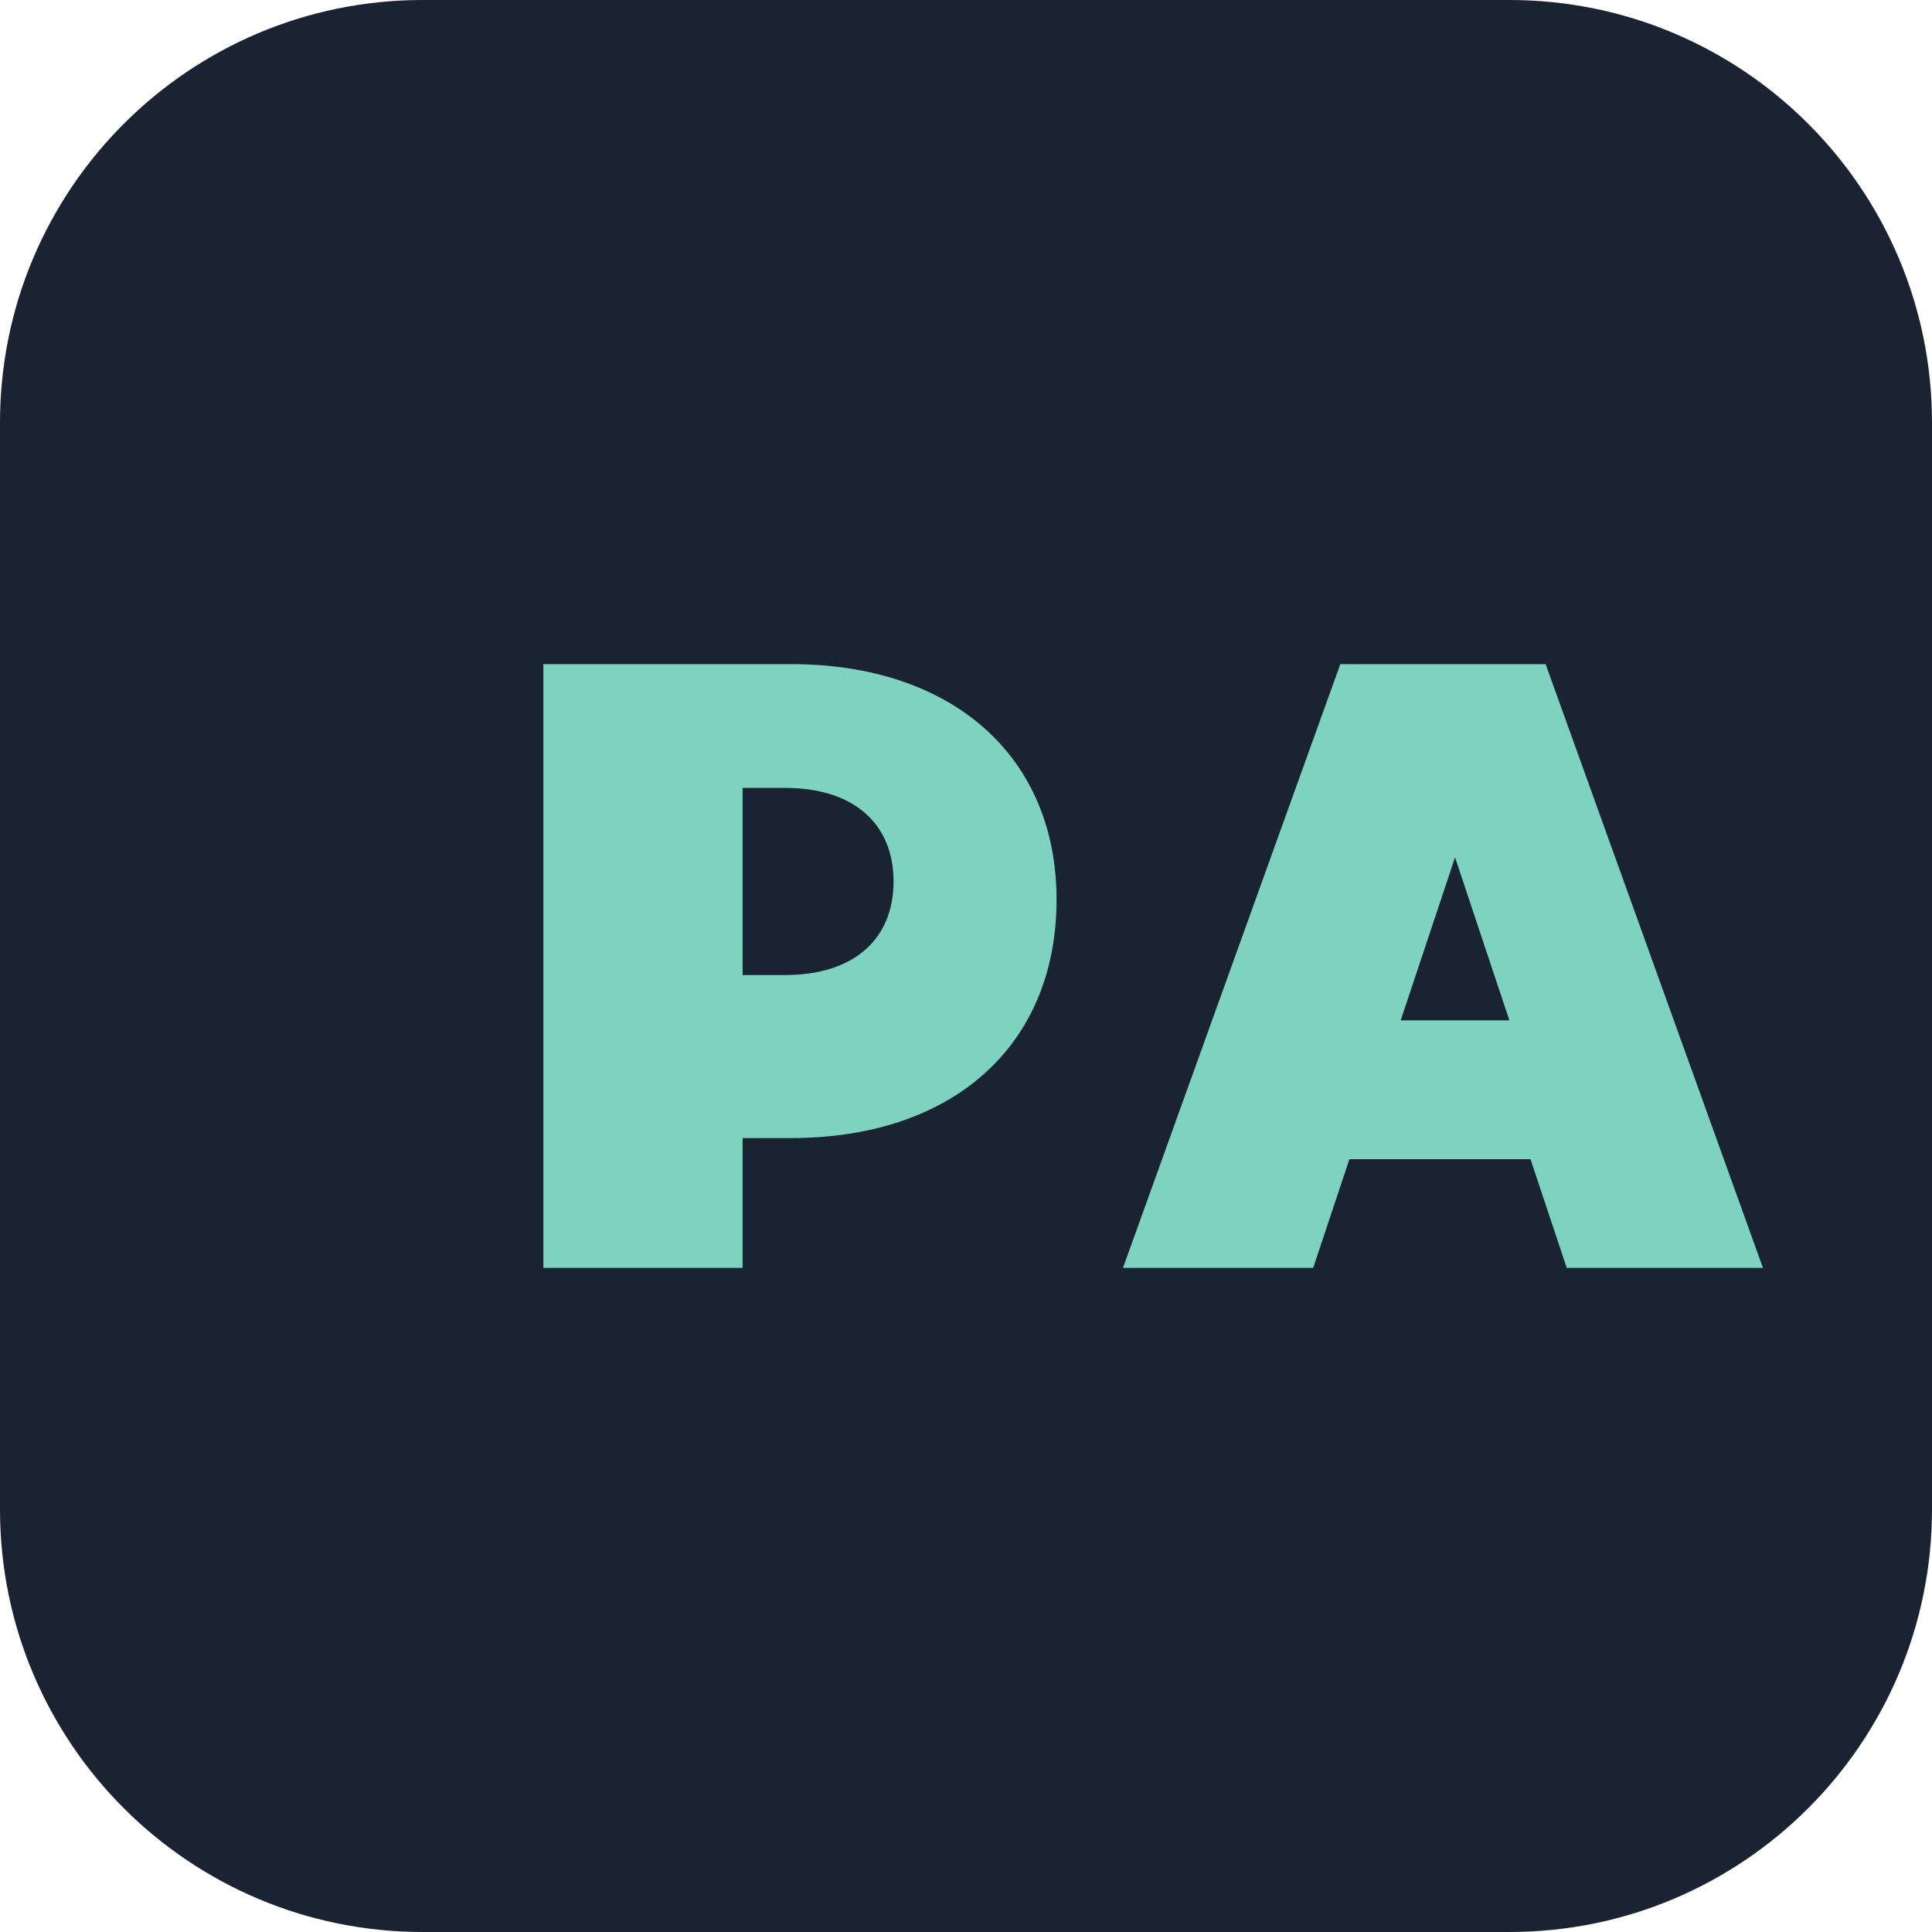
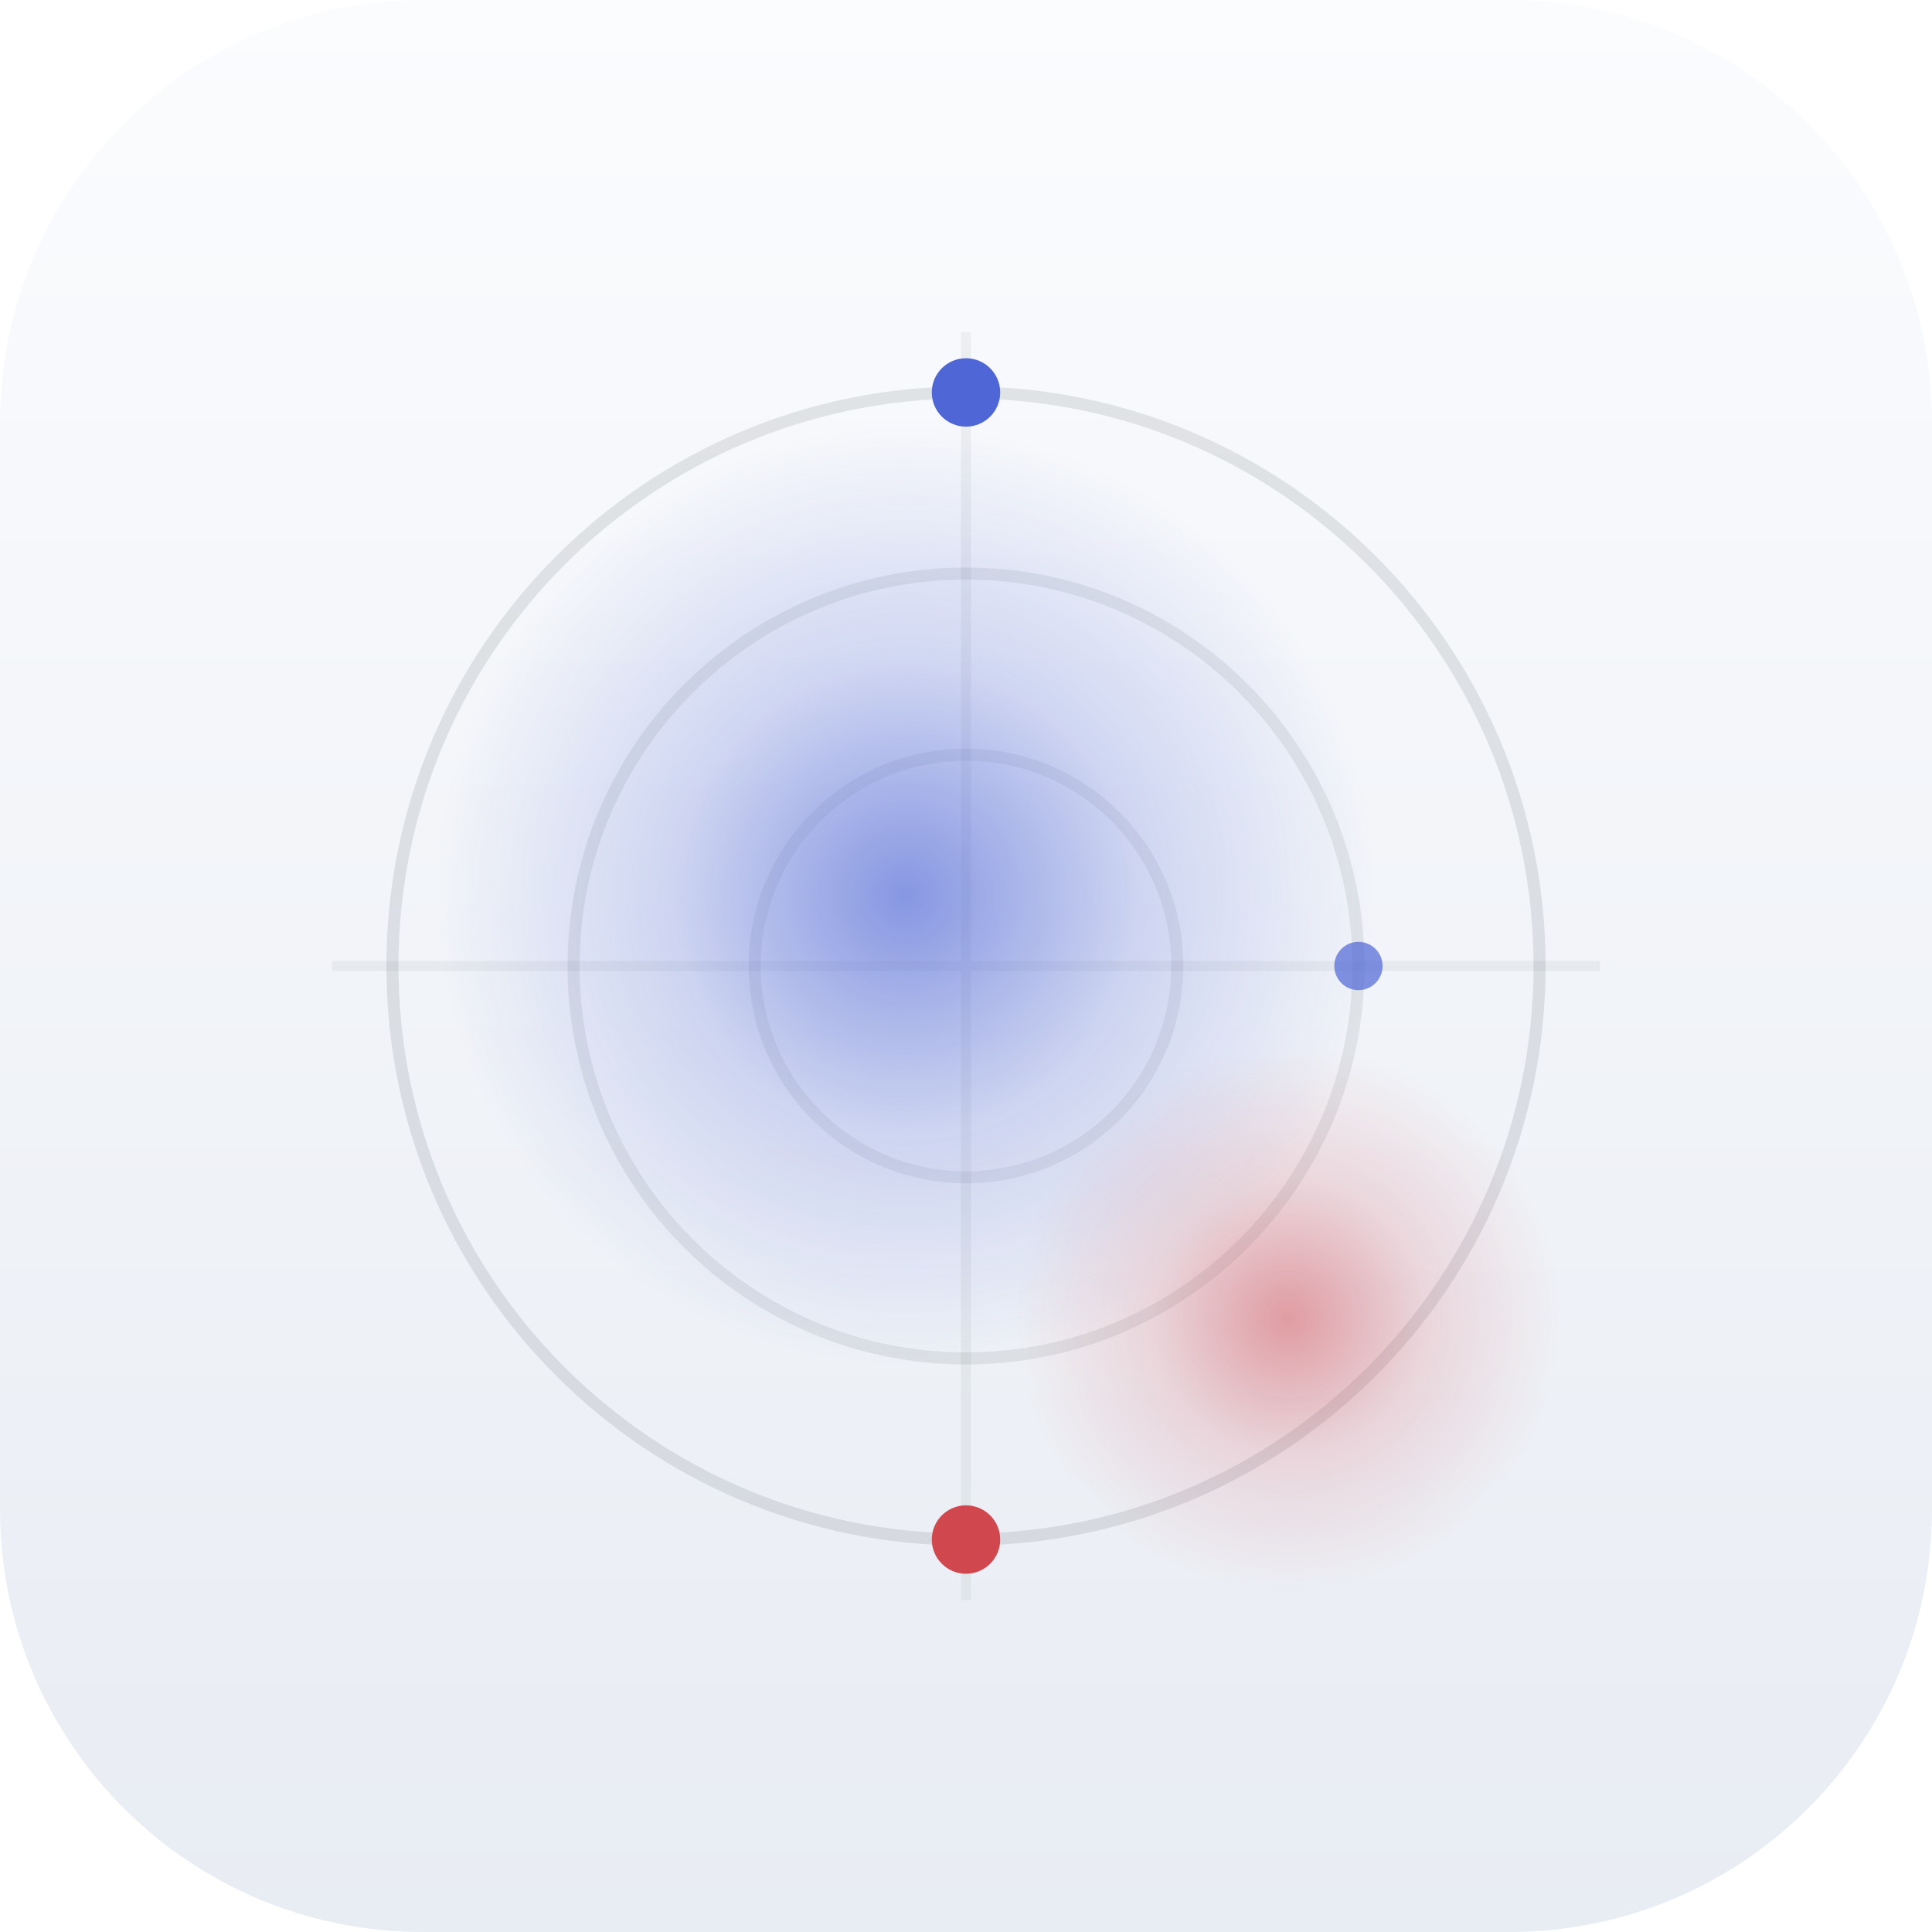
<svg xmlns="http://www.w3.org/2000/svg" viewBox="0 0 192 192" fill="none">
-   <rect width="192" height="192" rx="42" fill="#1a2332" />
-   <path d="M54 126V66h24.6c16.2 0 26.4 9.3 26.4 23.4 0 14.4-10.2 23.7-26.4 23.7H73.8V126H54zm19.8-29.1h4.2c6.9 0 10.8-3.6 10.8-9.3s-3.9-9.3-10.8-9.3h-4.2v18.6zM111.6 126l21.6-60h20.4l21.6 60h-19.5l-3.6-10.8h-18l-3.6 10.8h-18.9zm27.6-24.6h10.8l-5.4-16.2-5.4 16.2z" fill="#7dd3c0" />
+   <defs>
+     <linearGradient id="paper" x1="0" y1="0" x2="0" y2="1">
+       <stop offset="0" stop-color="#fbfcfe" />
+       <stop offset="1" stop-color="#e8ecf3" />
+     </linearGradient>
+     <radialGradient id="ink-indigo" cx="50%" cy="50%" r="50%">
+       <stop offset="0" stop-color="#4f66d6" stop-opacity="0.66" />
+       <stop offset="0.5" stop-color="#4f66d6" stop-opacity="0.22" />
+       <stop offset="1" stop-color="#4f66d6" stop-opacity="0" />
+     </radialGradient>
+     <radialGradient id="ink-vermilion" cx="50%" cy="50%" r="50%">
+       <stop offset="0" stop-color="#d1474e" stop-opacity="0.5" />
+       <stop offset="0.5" stop-color="#d1474e" stop-opacity="0.16" />
+       <stop offset="1" stop-color="#d1474e" stop-opacity="0" />
+     </radialGradient>
+   </defs>
+   <rect width="192" height="192" rx="42" fill="url(#paper)" />
+   <g stroke="#131a24" fill="none">
+     <path d="M96 33V159M33 96H159" stroke-opacity="0.05" stroke-width="1" />
+     <circle cx="96" cy="96" r="57" stroke-opacity="0.1" stroke-width="1.2" />
+     <circle cx="96" cy="96" r="39" stroke-opacity="0.08" stroke-width="1.2" />
+     <circle cx="96" cy="96" r="21" stroke-opacity="0.07" stroke-width="1.2" />
+   </g>
+   <circle cx="90" cy="89" r="47" fill="url(#ink-indigo)" />
+   <circle cx="128" cy="131" r="27" fill="url(#ink-vermilion)" />
+   <circle cx="96" cy="39" r="3.4" fill="#4f66d6" />
+   <circle cx="135" cy="96" r="2.4" fill="#4f66d6" fill-opacity="0.7" />
+   <circle cx="96" cy="153" r="3.4" fill="#d1474e" />
</svg>
